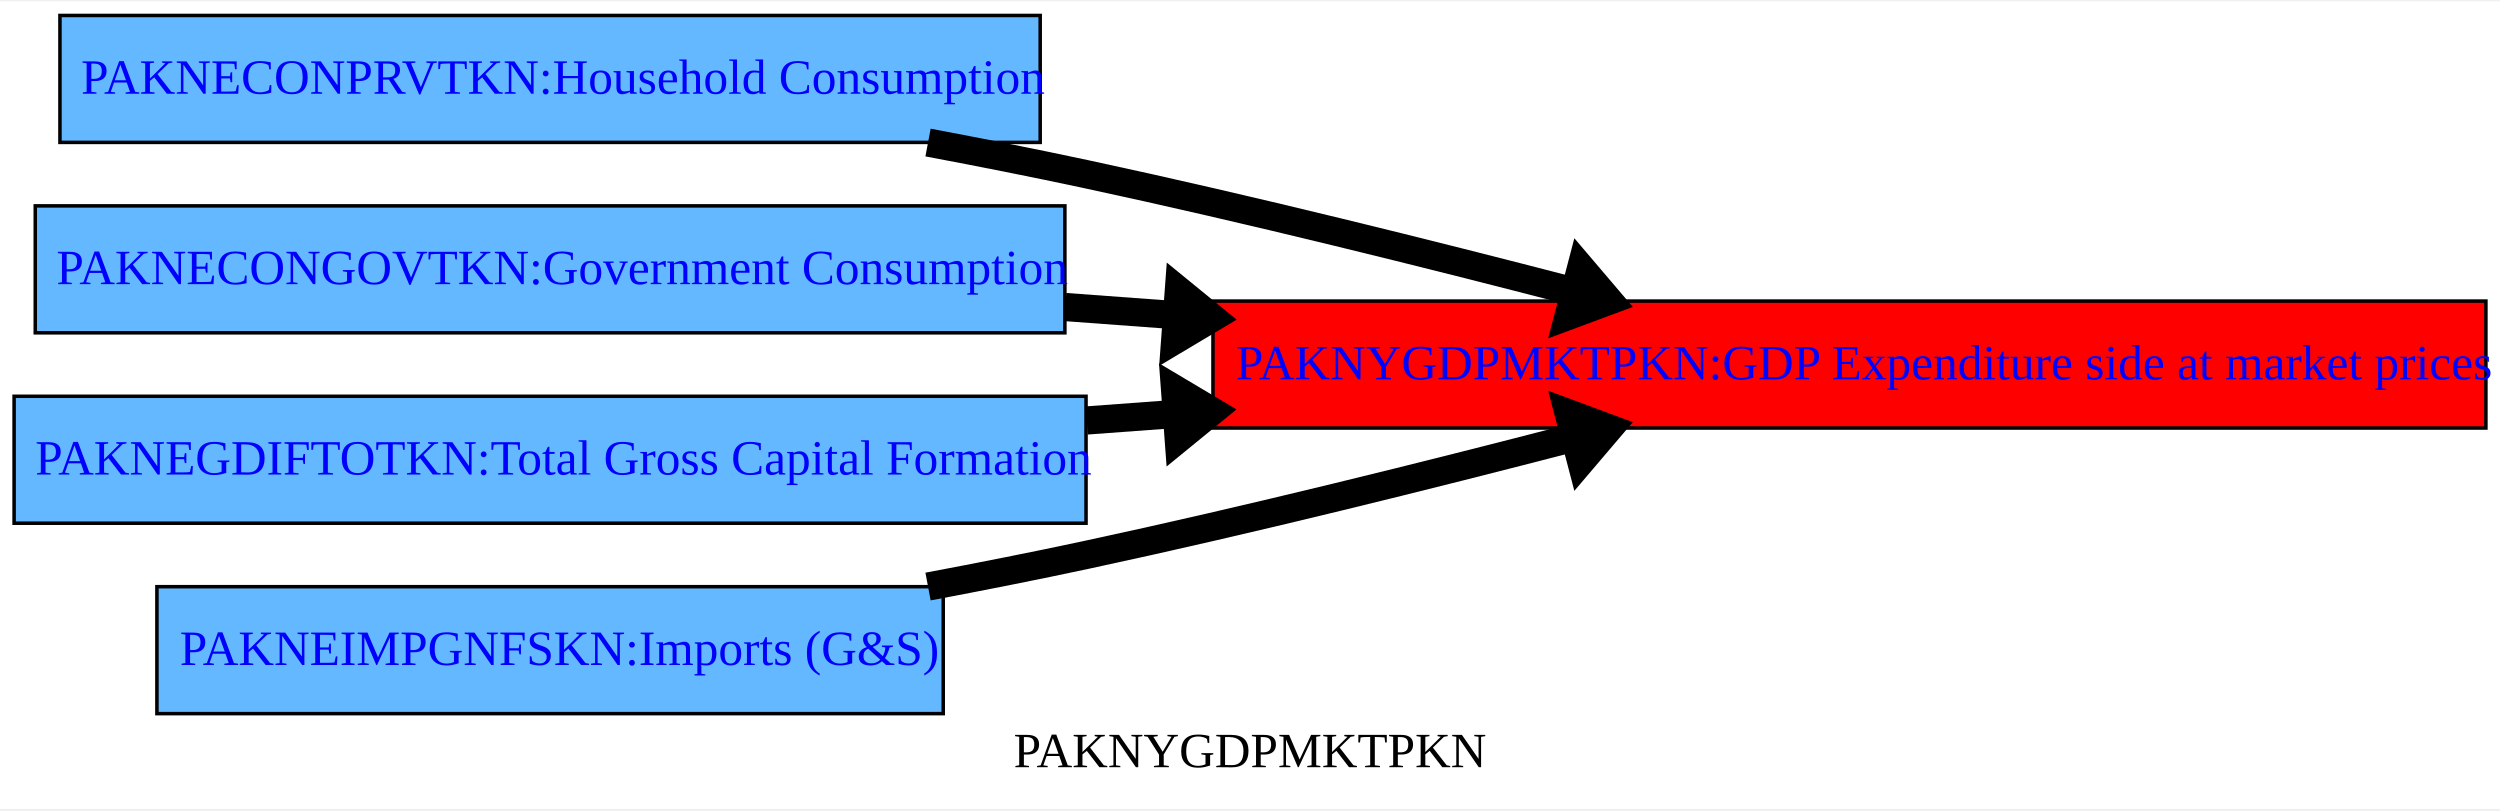
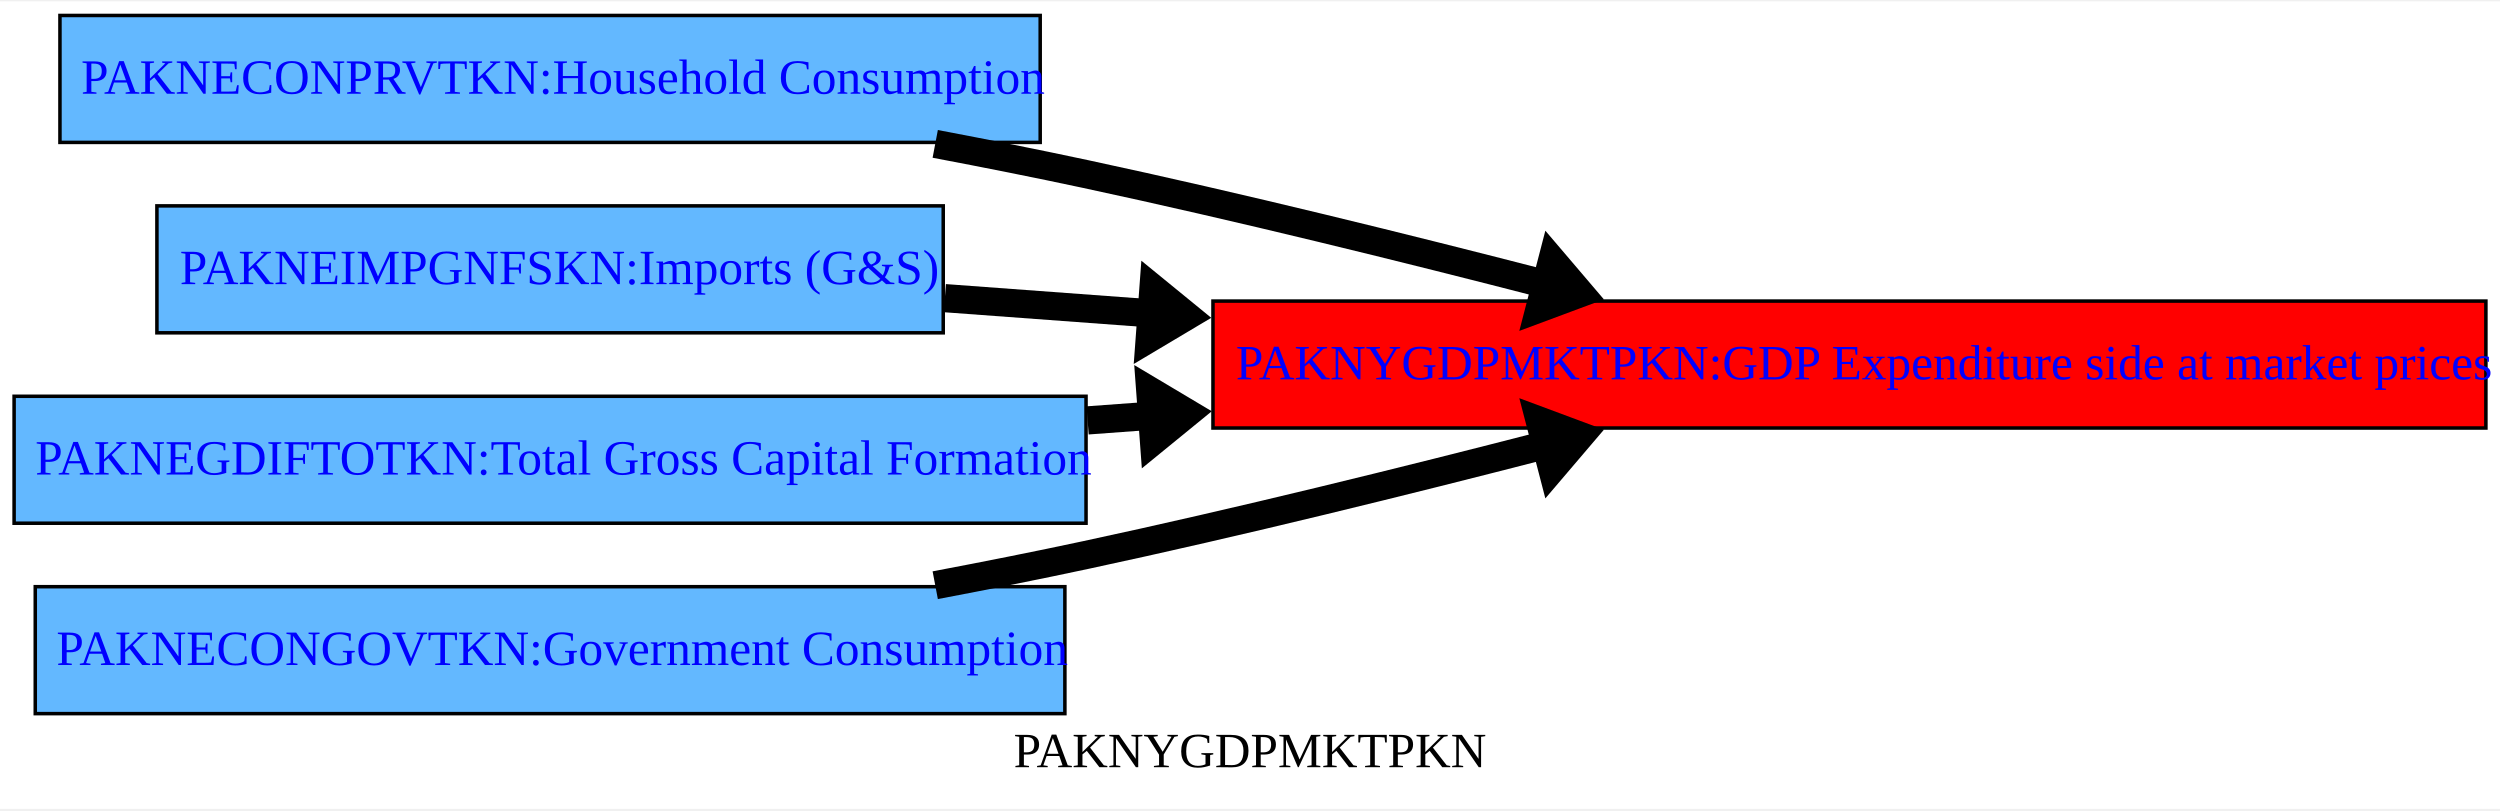
<svg xmlns="http://www.w3.org/2000/svg" xmlns:xlink="http://www.w3.org/1999/xlink" width="432pt" height="140pt" viewBox="0.00 0.00 432.00 139.53">
  <g id="graph0" class="graph" transform="scale(0.609309 0.609309) rotate(0) translate(4 225)">
    <polygon fill="white" stroke="none" points="-4,4 -4,-225 705,-225 705,4 -4,4" />
    <text text-anchor="middle" x="350.5" y="-7.8" font-family="Times New Roman,serif" font-size="14.00">PAKNYGDPMKTPKN</text>
    <g id="node1" class="node">
      <g id="a_node1">
+         <a xlink:title="Household Consumption FRML &lt;Z,EXO&gt; PAKNECONPRVTKN = (PAKNECONPRVTKN(-1)*EXP(-PAKNECONPRVTKN_A+ (-0.2*(LOG(PAKNECONPRVTKN(-1))-LOG((PAKNYYWBTOTLCN(-1)*(1-PAKGGREVDRCTXN(-1)/100))/PAKNECONPRVTXN(-1)))+1*((LOG((PAKNYYWBTOTLCN*(1-PAKGGREVDRCTXN/100))/PAKNECONPRVTXN))-(LOG((PAKNYYWBTOTLCN(-1)*(1-PAKGGREVDRCTXN(-1)/100))/PAKNECONPRVTXN(-1))))+0.0303228629698929+0.0163839011059956*DURING_2010-0.3*(PAKFMLBLPOLYXN/100-((LOG(PAKNECONPRVTXN))-(LOG(PAKNECONPRVTXN(-1)))))) )) * (1-PAKNECONPRVTKN_D)+ PAKNECONPRVTKN_X*PAKNECONPRVTKN_D  $">
+           <polygon fill="#63b8ff" stroke="black" points="291,-221 13,-221 13,-185 291,-185 291,-221" />
+           <text text-anchor="start" x="19" y="-198.8" font-family="Times New Roman,serif" font-size="14.00" fill="blue">PAKNECONPRVTKN:Household Consumption</text>
+         </a>
+       </g>
+     </g>
+     <g id="node3" class="node">
+       <g id="a_node3">
        <a xlink:title="GDP Expenditure side at market prices FRML  &lt;&gt; PAKNYGDPMKTPKN = PAKNECONPRVTKN+PAKNECONGOVTKN+PAKNEGDIFTOTKN+PAKNEGDISTKBKN+PAKNEEXPGNFSKN-PAKNEIMPGNFSKN+PAKNYGDPDISCKN+PAKADAP*PAKDISPREPKN $">
          <polygon fill="red" stroke="black" points="701,-140 340,-140 340,-104 701,-104 701,-140" />
          <text text-anchor="start" x="346.5" y="-117.8" font-family="Times New Roman,serif" font-size="14.00" fill="blue">PAKNYGDPMKTPKN:GDP Expenditure side at market prices</text>
        </a>
      </g>
    </g>
-     <g id="node2" class="node">
-       <g id="a_node2">
-         <a xlink:title="Household Consumption FRML &lt;Z,EXO&gt; PAKNECONPRVTKN = (PAKNECONPRVTKN(-1)*EXP(-PAKNECONPRVTKN_A+ (-0.2*(LOG(PAKNECONPRVTKN(-1))-LOG((PAKNYYWBTOTLCN(-1)*(1-PAKGGREVDRCTXN(-1)/100))/PAKNECONPRVTXN(-1)))+1*((LOG((PAKNYYWBTOTLCN*(1-PAKGGREVDRCTXN/100))/PAKNECONPRVTXN))-(LOG((PAKNYYWBTOTLCN(-1)*(1-PAKGGREVDRCTXN(-1)/100))/PAKNECONPRVTXN(-1))))+0.0303228629698929+0.0163839011059956*DURING_2010-0.3*(PAKFMLBLPOLYXN/100-((LOG(PAKNECONPRVTXN))-(LOG(PAKNECONPRVTXN(-1)))))) )) * (1-PAKNECONPRVTKN_D)+ PAKNECONPRVTKN_X*PAKNECONPRVTKN_D  $">
-           <polygon fill="#63b8ff" stroke="black" points="291,-221 13,-221 13,-185 291,-185 291,-221" />
-           <text text-anchor="start" x="19" y="-198.8" font-family="Times New Roman,serif" font-size="14.00" fill="blue">PAKNECONPRVTKN:Household Consumption</text>
+     <g id="edge2" class="edge">
+       <g id="a_edge2">
+         <a xlink:href="bogus" xlink:title=" PAKNECONPRVTKN -&gt; PAKNYGDPMKTPKN Min. att. -1557%  max: 290%">
+           <path fill="none" stroke="black" stroke-width="8" d="M261.23,-184.58C275.64,-181.85 290.2,-178.96 304,-176 347.23,-166.73 394.95,-154.94 434.47,-144.74" />
+           <polygon fill="black" stroke="black" stroke-width="8" points="436.2,-151.52 444.12,-142.23 432.68,-137.97 436.2,-151.52" />
        </a>
      </g>
    </g>
-     <g id="edge3" class="edge">
-       <g id="a_edge3">
-         <a xlink:href="bogus" xlink:title=" PAKNECONPRVTKN -&gt; PAKNYGDPMKTPKN Min. att. -1557%  max: 290%">
-           <path fill="none" stroke="black" stroke-width="8" d="M259.19,-184.96C274.27,-182.12 289.55,-179.1 304,-176 350.16,-166.1 401.45,-153.32 442.41,-142.68" />
-           <polygon fill="black" stroke="black" stroke-width="8" points="444.41,-149.39 452.32,-140.1 440.87,-135.85 444.41,-149.39" />
+     <g id="node2" class="node">
+       <g id="a_node2">
+         <a xlink:title="Imports (G&amp;S) FRML &lt;Z,EXO&gt; PAKNEIMPGNFSKN = (PAKNEIMPGNFSKN(-1)*EXP(-PAKNEIMPGNFSKN_A+ (-0.324143718656754*(LOG(PAKNEIMPGNFSKN(-1))-LOG(PAKNEGDETTOTKN(-1))+0.8*LOG(PAKNEIMPGNFSXN(-1)/PAKNYGDPFCSTXN(-1)))-0.583459272245018+1*((LOG(PAKNEGDETTOTKN))-(LOG(PAKNEGDETTOTKN(-1))))-0.0921874580409631*((LOG(PAKNEIMPGNFSXN/PAKNYGDPFCSTXN))-(LOG(PAKNEIMPGNFSXN(-1)/PAKNYGDPFCSTXN(-1))))-0.0361746331863615*DURING_2012) )) * (1-PAKNEIMPGNFSKN_D)+ PAKNEIMPGNFSKN_X*PAKNEIMPGNFSKN_D  $">
+           <polygon fill="#63b8ff" stroke="black" points="263.5,-167 40.5,-167 40.5,-131 263.5,-131 263.5,-167" />
+           <text text-anchor="start" x="47" y="-144.8" font-family="Times New Roman,serif" font-size="14.00" fill="blue">PAKNEIMPGNFSKN:Imports (G&amp;S)</text>
        </a>
      </g>
    </g>
-     <g id="node3" class="node">
-       <g id="a_node3">
-         <a xlink:title="Government Consumption FRML  &lt;&gt; PAKNECONGOVTKN = PAKNECONGOVTCN/PAKNECONGOVTXN $">
-           <polygon fill="#63b8ff" stroke="black" points="298,-167 6,-167 6,-131 298,-131 298,-167" />
-           <text text-anchor="start" x="12" y="-144.8" font-family="Times New Roman,serif" font-size="14.00" fill="blue">PAKNECONGOVTKN:Government Consumption</text>
-         </a>
-       </g>
-     </g>
-     <g id="edge4" class="edge">
-       <g id="a_edge4">
-         <a xlink:href="bogus" xlink:title=" PAKNECONGOVTKN -&gt; PAKNYGDPMKTPKN Min. att. -108%  max: 835%">
-           <path fill="none" stroke="black" stroke-width="8" d="M298.11,-138.31C308.49,-137.54 319.05,-136.77 329.63,-135.99" />
-           <polygon fill="black" stroke="black" stroke-width="8" points="330.32,-142.96 339.77,-135.24 329.29,-128.99 330.32,-142.96" />
+     <g id="edge1" class="edge">
+       <g id="a_edge1">
+         <a xlink:href="bogus" xlink:title=" PAKNEIMPGNFSKN -&gt; PAKNYGDPMKTPKN Min. att. -46%  max: 456%">
+           <path fill="none" stroke="black" stroke-width="8" d="M263.96,-140.83C282.64,-139.45 302.51,-137.99 322.61,-136.5" />
+           <polygon fill="black" stroke="black" stroke-width="8" points="323.11,-143.49 332.56,-135.77 322.08,-129.53 323.11,-143.49" />
        </a>
      </g>
    </g>
    <g id="node4" class="node">
      <g id="a_node4">
        <a xlink:title="Total Gross Capital Formation FRML  &lt;&gt; PAKNEGDIFTOTKN = PAKNEGDIFGOVKN+PAKNEGDIFPRVKN $">
          <polygon fill="#63b8ff" stroke="black" points="304,-113 0,-113 0,-77 304,-77 304,-113" />
          <text text-anchor="start" x="6" y="-90.8" font-family="Times New Roman,serif" font-size="14.00" fill="blue">PAKNEGDIFTOTKN:Total Gross Capital Formation</text>
        </a>
      </g>
    </g>
-     <g id="edge2" class="edge">
-       <g id="a_edge2">
+     <g id="edge3" class="edge">
+       <g id="a_edge3">
        <a xlink:href="bogus" xlink:title=" PAKNEGDIFTOTKN -&gt; PAKNYGDPMKTPKN Min. att. -36%  max: 366%">
-           <path fill="none" stroke="black" stroke-width="8" d="M304.19,-106.14C312.62,-106.76 321.14,-107.39 329.69,-108.02" />
-           <polygon fill="black" stroke="black" stroke-width="8" points="329.24,-115 339.72,-108.76 330.27,-101.04 329.24,-115" />
+           <path fill="none" stroke="black" stroke-width="8" d="M304.45,-106.16C310.54,-106.61 316.67,-107.06 322.82,-107.51" />
+           <polygon fill="black" stroke="black" stroke-width="8" points="322.22,-114.49 332.71,-108.24 323.25,-100.52 322.22,-114.49" />
        </a>
      </g>
    </g>
    <g id="node5" class="node">
      <g id="a_node5">
-         <a xlink:title="Imports (G&amp;S) FRML &lt;Z,EXO&gt; PAKNEIMPGNFSKN = (PAKNEIMPGNFSKN(-1)*EXP(-PAKNEIMPGNFSKN_A+ (-0.324143718656754*(LOG(PAKNEIMPGNFSKN(-1))-LOG(PAKNEGDETTOTKN(-1))+0.8*LOG(PAKNEIMPGNFSXN(-1)/PAKNYGDPFCSTXN(-1)))-0.583459272245018+1*((LOG(PAKNEGDETTOTKN))-(LOG(PAKNEGDETTOTKN(-1))))-0.0921874580409631*((LOG(PAKNEIMPGNFSXN/PAKNYGDPFCSTXN))-(LOG(PAKNEIMPGNFSXN(-1)/PAKNYGDPFCSTXN(-1))))-0.0361746331863615*DURING_2012) )) * (1-PAKNEIMPGNFSKN_D)+ PAKNEIMPGNFSKN_X*PAKNEIMPGNFSKN_D  $">
-           <polygon fill="#63b8ff" stroke="black" points="263.5,-59 40.5,-59 40.5,-23 263.5,-23 263.5,-59" />
-           <text text-anchor="start" x="47" y="-36.8" font-family="Times New Roman,serif" font-size="14.00" fill="blue">PAKNEIMPGNFSKN:Imports (G&amp;S)</text>
+         <a xlink:title="Government Consumption FRML  &lt;&gt; PAKNECONGOVTKN = PAKNECONGOVTCN/PAKNECONGOVTXN $">
+           <polygon fill="#63b8ff" stroke="black" points="298,-59 6,-59 6,-23 298,-23 298,-59" />
+           <text text-anchor="start" x="12" y="-36.8" font-family="Times New Roman,serif" font-size="14.00" fill="blue">PAKNECONGOVTKN:Government Consumption</text>
        </a>
      </g>
    </g>
-     <g id="edge1" class="edge">
-       <g id="a_edge1">
-         <a xlink:href="bogus" xlink:title=" PAKNEIMPGNFSKN -&gt; PAKNYGDPMKTPKN Min. att. -46%  max: 456%">
-           <path fill="none" stroke="black" stroke-width="8" d="M259.19,-59.04C274.27,-61.88 289.55,-64.9 304,-68 350.16,-77.9 401.45,-90.68 442.41,-101.32" />
-           <polygon fill="black" stroke="black" stroke-width="8" points="440.87,-108.15 452.32,-103.9 444.41,-94.61 440.87,-108.15" />
+     <g id="edge4" class="edge">
+       <g id="a_edge4">
+         <a xlink:href="bogus" xlink:title=" PAKNECONGOVTKN -&gt; PAKNYGDPMKTPKN Min. att. -108%  max: 835%">
+           <path fill="none" stroke="black" stroke-width="8" d="M261.23,-59.42C275.64,-62.15 290.2,-65.04 304,-68 347.23,-77.27 394.95,-89.06 434.47,-99.26" />
+           <polygon fill="black" stroke="black" stroke-width="8" points="432.68,-106.03 444.12,-101.77 436.2,-92.48 432.68,-106.03" />
        </a>
      </g>
    </g>
  </g>
</svg>
